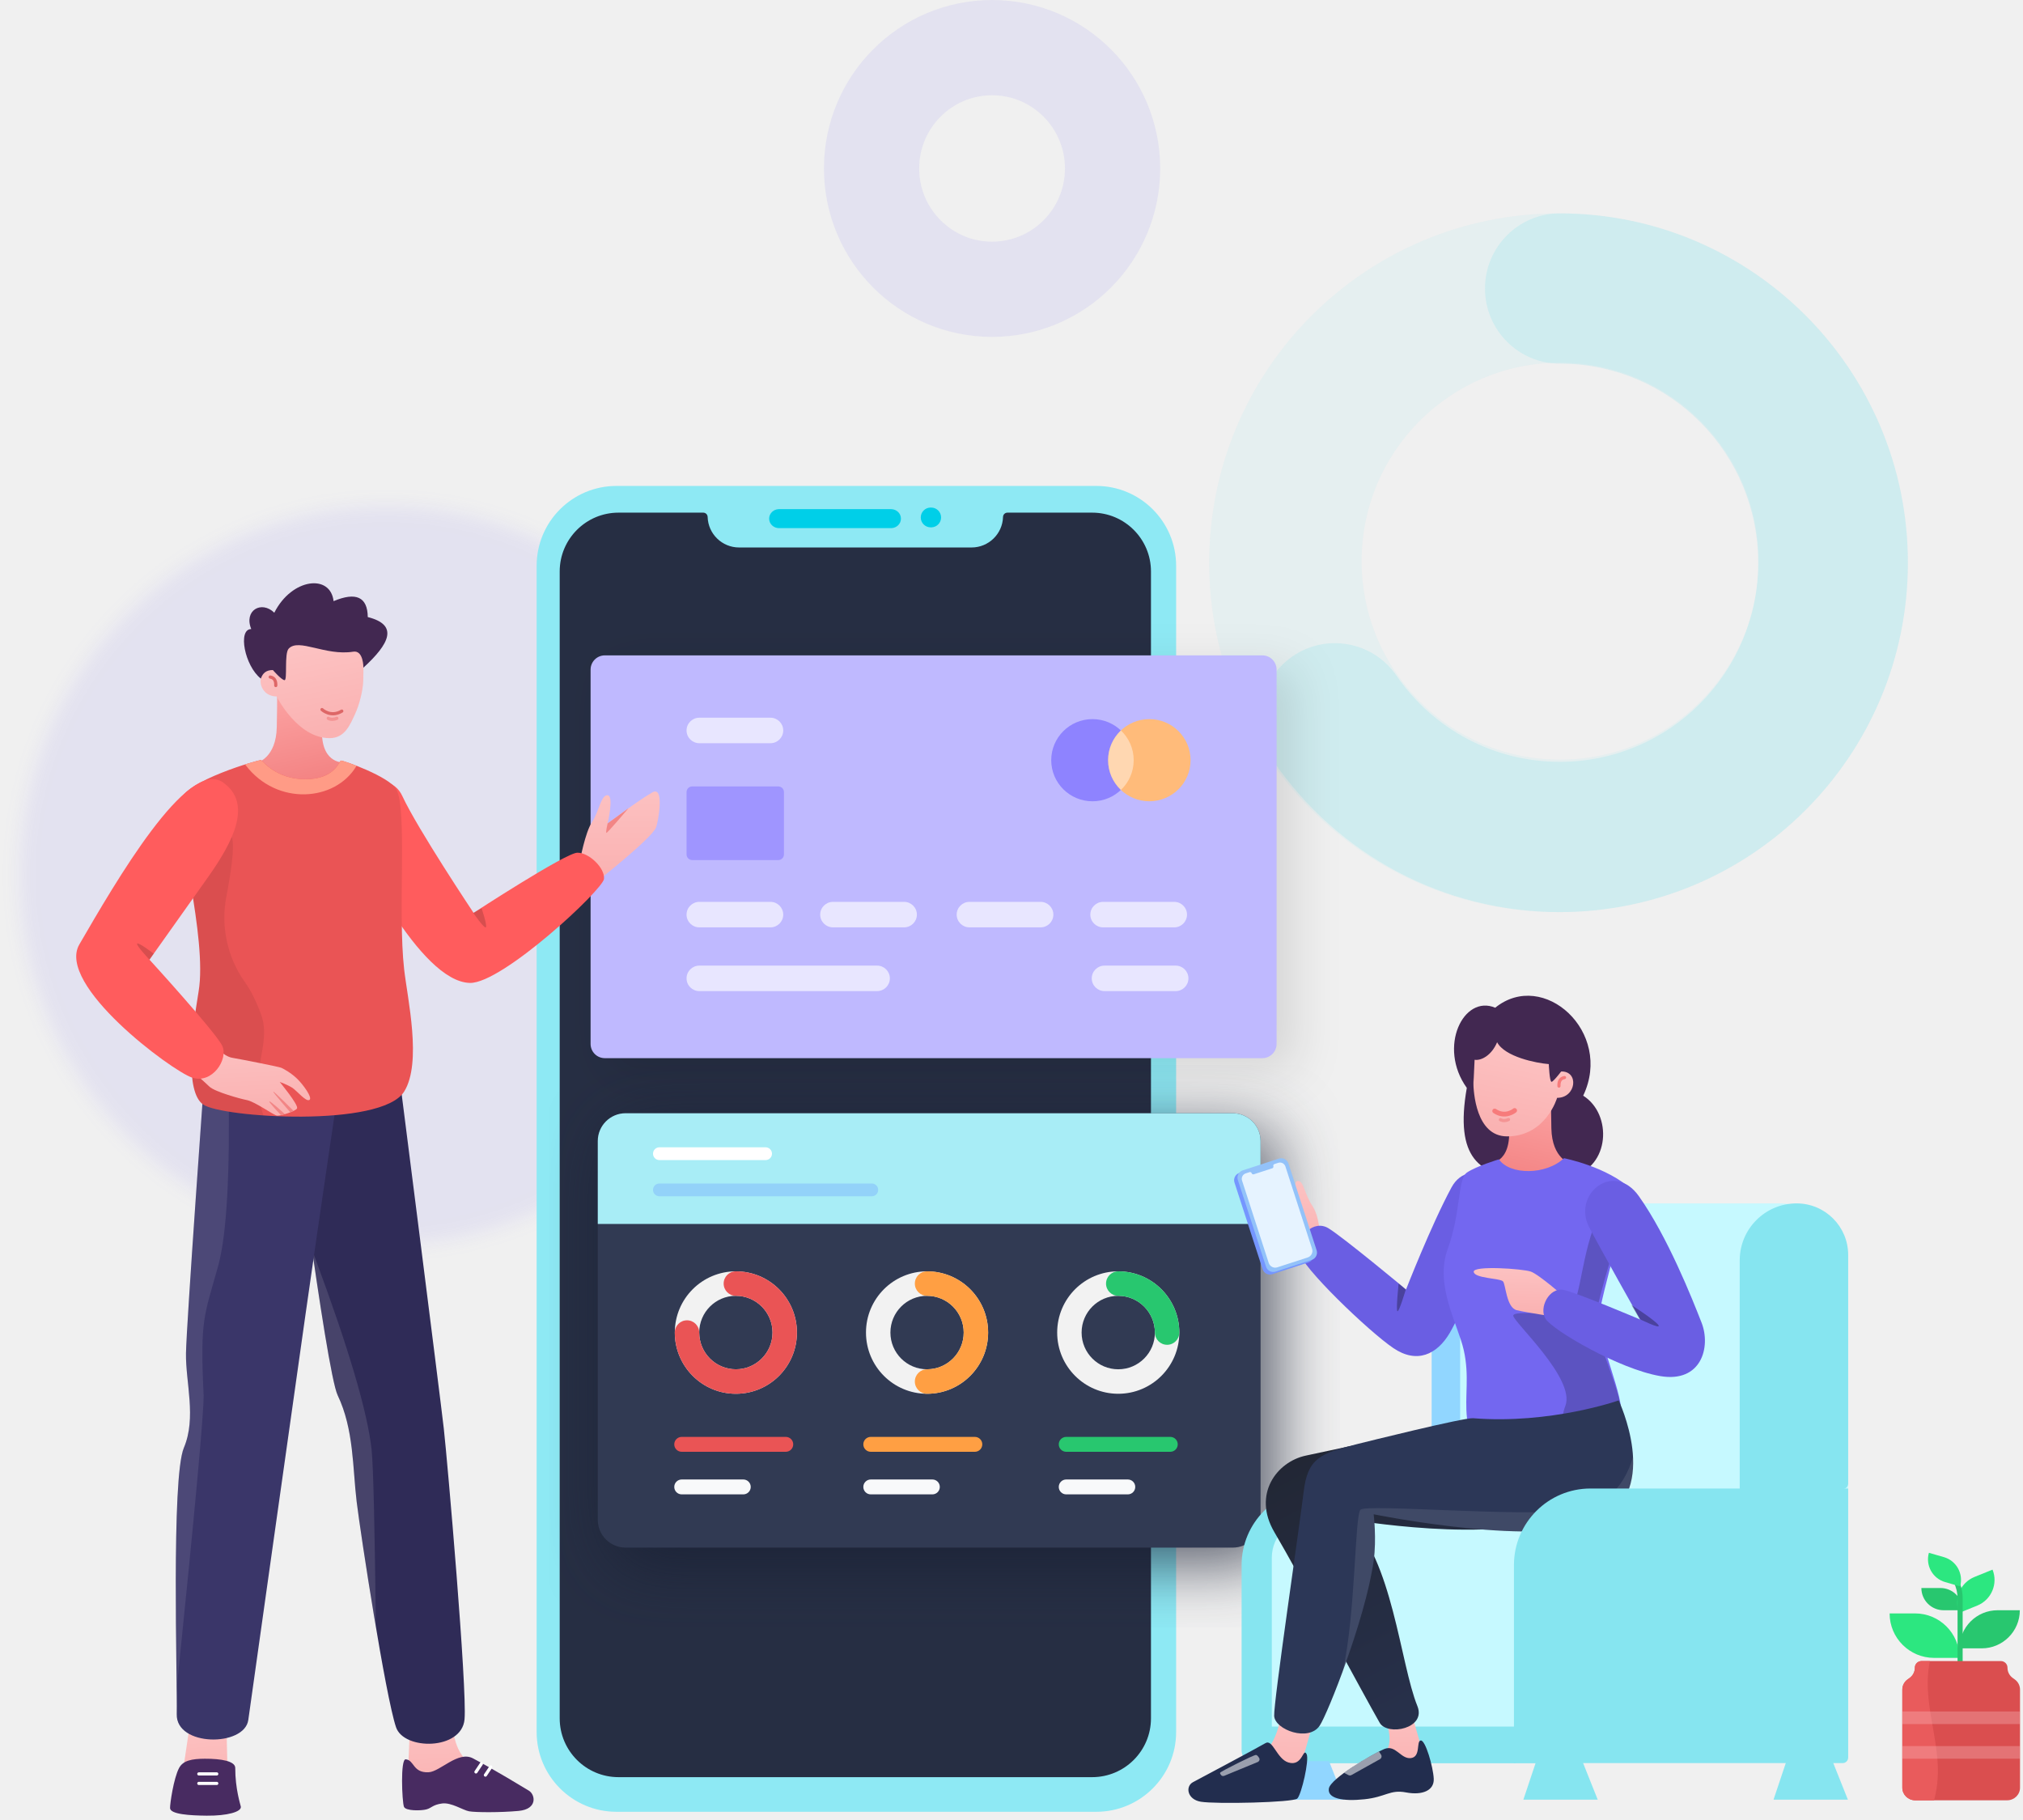
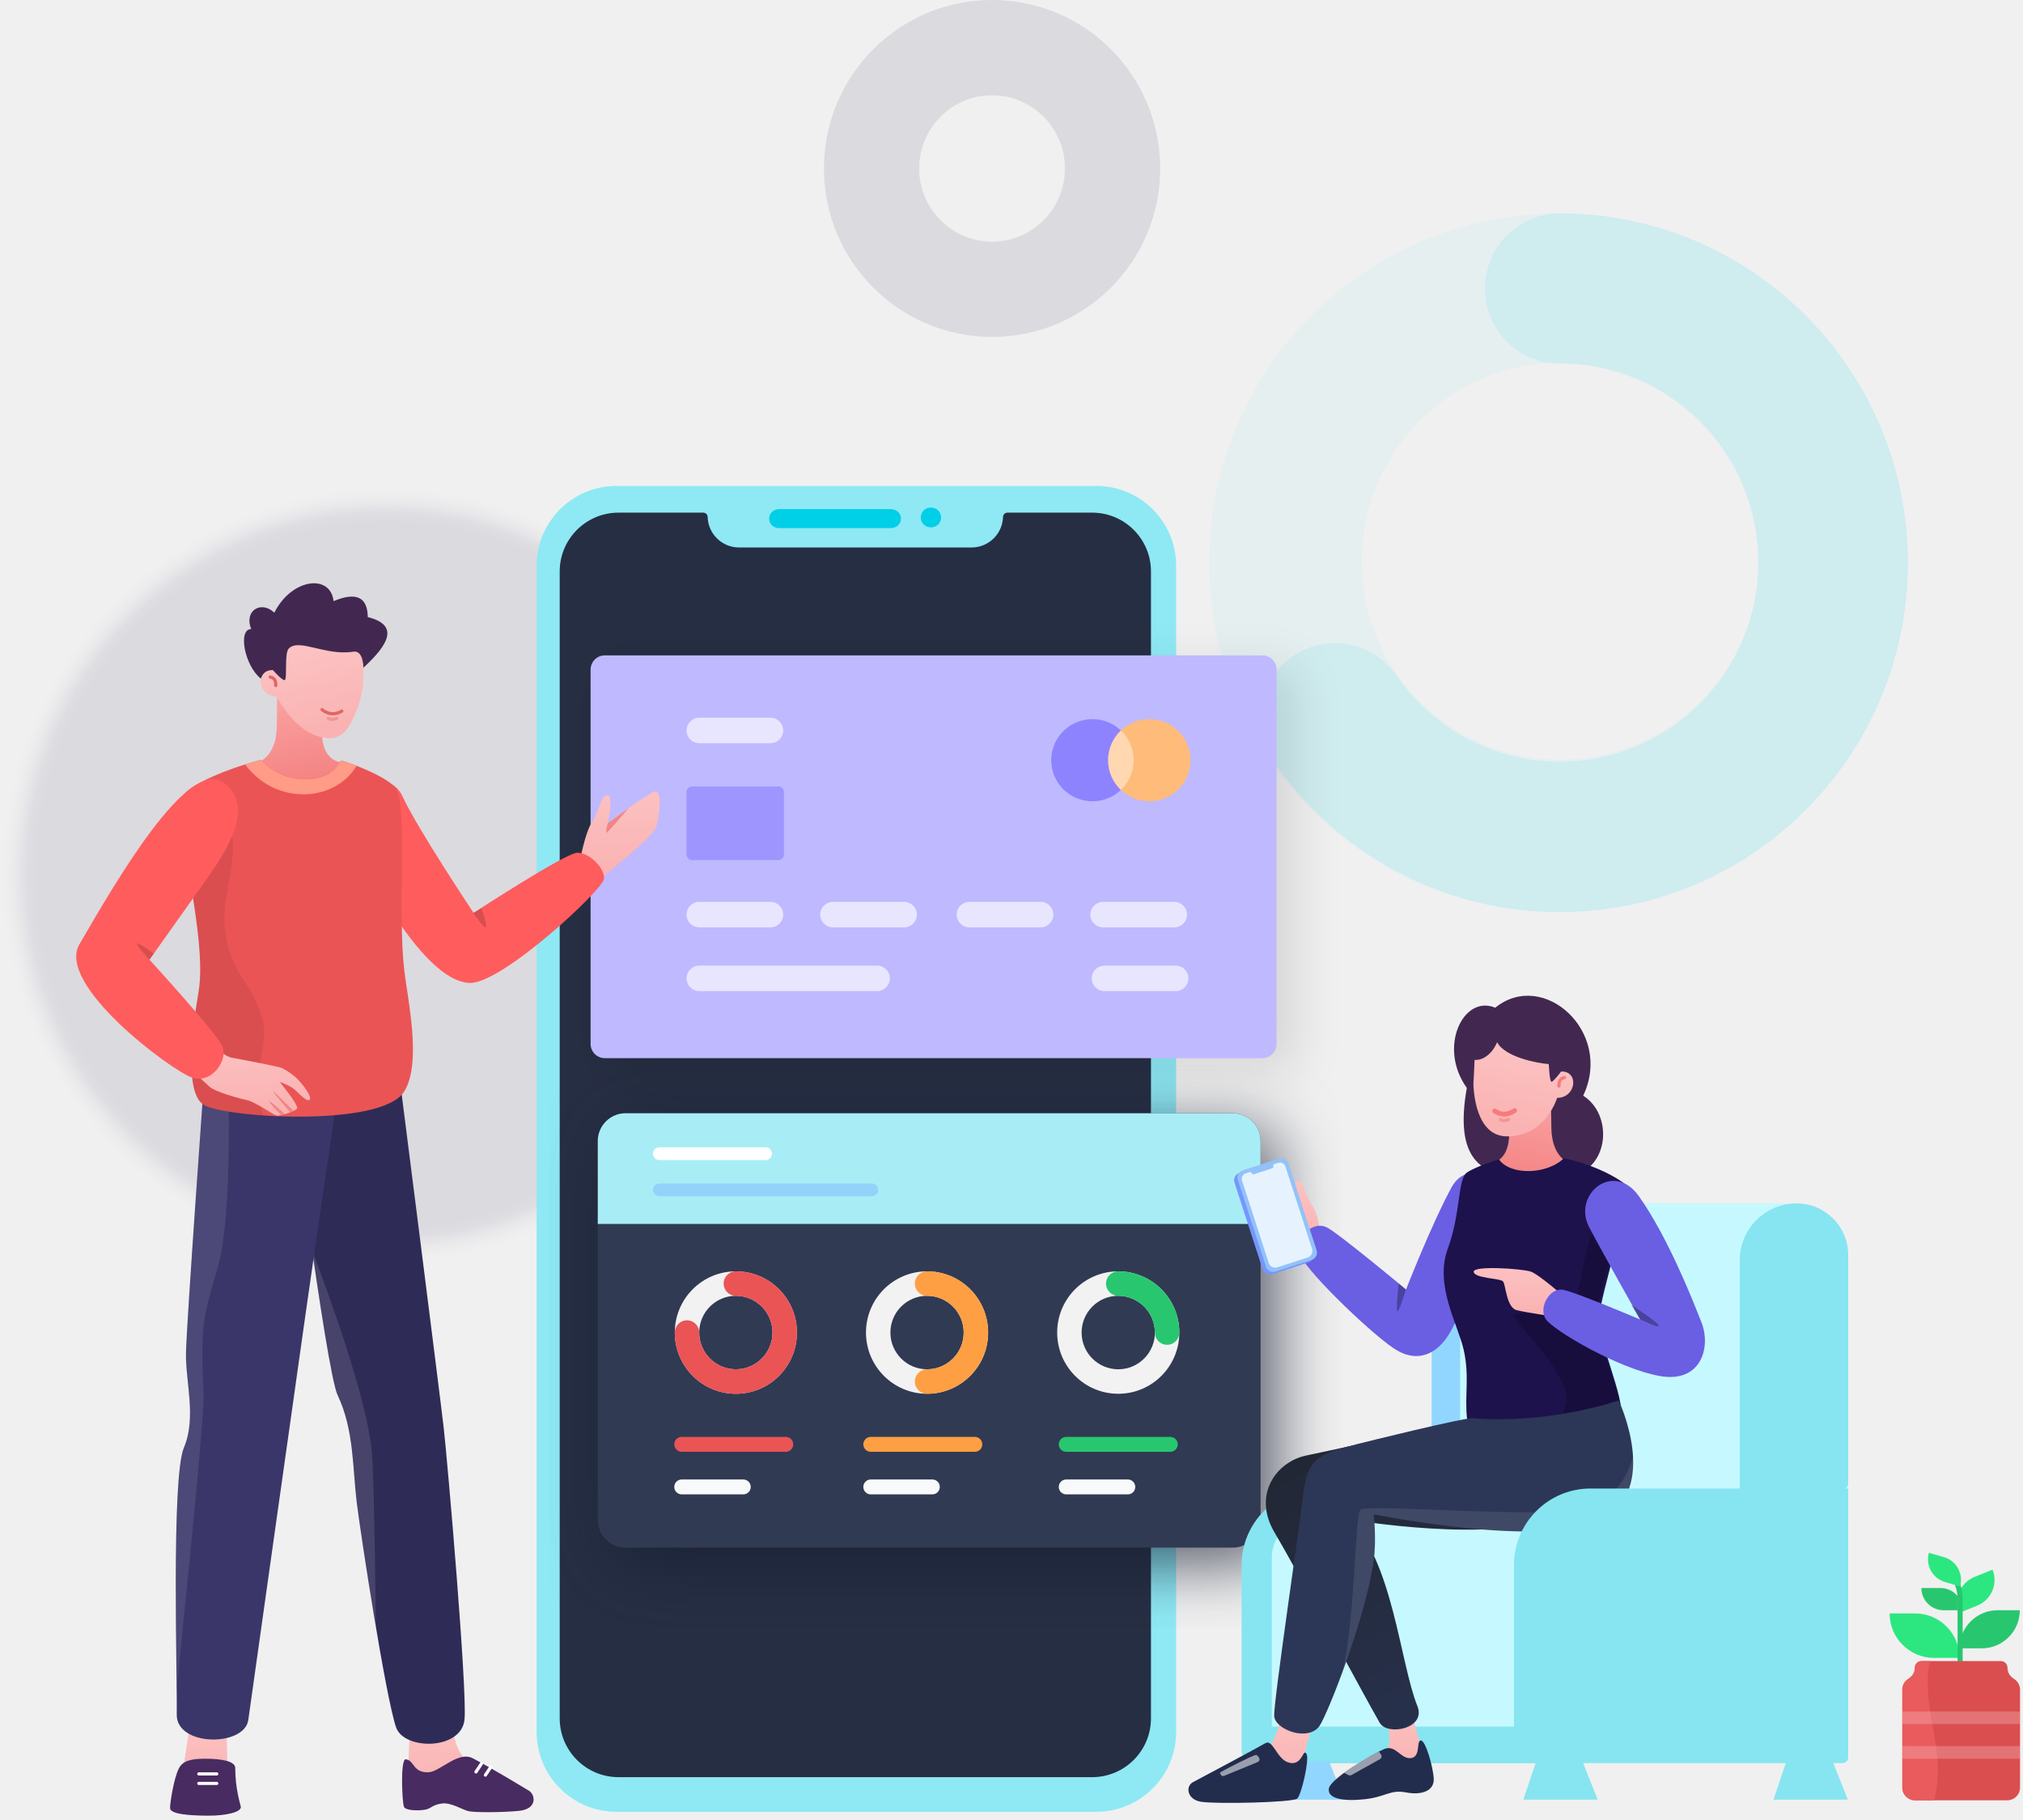
<svg xmlns="http://www.w3.org/2000/svg" width="637" height="573" viewBox="0 0 637 573" fill="none">
  <g id="Illustration">
    <g id="Shape">
      <g id="Oval" opacity="0.1" filter="url(#filter0_f)">
-         <ellipse cx="121.531" cy="275.607" rx="115.531" ry="116.393" fill="#7367F0" />
+         <ellipse cx="121.531" cy="275.607" rx="115.531" ry="116.393" fill="#1d124c" />
      </g>
      <path id="Oval_2" opacity="0.05" fill-rule="evenodd" clip-rule="evenodd" d="M380.75 177.185C380.75 116.434 429.999 67.185 490.75 67.185C551.501 67.185 600.75 116.434 600.75 177.185C600.75 237.937 551.501 287.185 490.75 287.185C429.999 287.185 380.75 237.937 380.75 177.185ZM553.75 176.685C553.75 142.167 525.768 114.185 491.25 114.185C456.732 114.185 428.75 142.167 428.75 176.685C428.75 211.203 456.732 239.185 491.25 239.185C525.768 239.185 553.75 211.203 553.75 176.685Z" fill="#00CFE8" />
-       <ellipse id="Oval_3" opacity="0.1" cx="312.382" cy="53.041" rx="37.944" ry="38.041" stroke="#7367F0" stroke-width="30" />
+       <ellipse id="Oval_3" opacity="0.1" cx="312.382" cy="53.041" rx="37.944" ry="38.041" stroke="#1d124c" stroke-width="30" />
      <path id="Path" opacity="0.1" d="M491.165 67.185C551.687 67.185 600.75 116.434 600.75 177.185C600.75 237.937 551.687 287.185 491.165 287.185C454.704 287.185 421.237 269.153 400.923 239.605C393.53 228.852 396.221 214.12 406.933 206.699C417.538 199.353 432.029 201.927 439.491 212.413L439.715 212.733C451.321 229.614 470.362 239.873 491.165 239.873C525.656 239.873 553.617 211.807 553.617 177.185C553.617 142.91 526.213 115.059 492.198 114.506L491.165 114.497C478.15 114.497 467.598 103.906 467.598 90.841C467.598 77.776 478.15 67.185 491.165 67.185Z" fill="#00CFE8" />
    </g>
    <g id="Mobile Banking App">
      <g id="Phone3">
        <path id="Rectangle" fill-rule="evenodd" clip-rule="evenodd" d="M168.975 178.137C168.975 164.254 180.229 153 194.112 153H345.201C359.084 153 370.338 164.254 370.338 178.137V545.323C370.338 559.206 359.084 570.46 345.201 570.46H194.112C180.229 570.46 168.975 559.206 168.975 545.323V178.137Z" fill="#8EE9F4" />
        <g id="Group 48">
          <path id="Rectangle_2" fill-rule="evenodd" clip-rule="evenodd" d="M176.237 179.934C176.237 169.705 184.53 161.412 194.759 161.412H221.439C222.187 161.412 222.799 162.007 222.821 162.755V162.755C222.976 168.115 227.365 172.379 232.727 172.379H305.926C311.288 172.379 315.678 168.115 315.833 162.755V162.755C315.854 162.007 316.467 161.412 317.215 161.412H343.894C354.124 161.412 362.416 169.705 362.416 179.934V541.033C362.416 551.263 354.124 559.555 343.894 559.555H194.759C184.53 559.555 176.237 551.263 176.237 541.033V179.934Z" fill="#262E43" />
          <mask id="mask0" mask-type="alpha" maskUnits="userSpaceOnUse" x="176" y="161" width="187" height="399">
            <path id="Rectangle_3" fill-rule="evenodd" clip-rule="evenodd" d="M176.237 179.934C176.237 169.705 184.53 161.412 194.759 161.412H221.439C222.187 161.412 222.799 162.007 222.821 162.755V162.755C222.976 168.115 227.365 172.379 232.727 172.379H305.926C311.288 172.379 315.678 168.115 315.833 162.755V162.755C315.854 162.007 316.467 161.412 317.215 161.412H343.894C354.124 161.412 362.416 169.705 362.416 179.934V541.033C362.416 551.263 354.124 559.555 343.894 559.555H194.759C184.53 559.555 176.237 551.263 176.237 541.033V179.934Z" fill="white" />
          </mask>
          <g mask="url(#mask0)">
            <ellipse id="Oval_4" cx="246.822" cy="403.737" rx="15.969" ry="15.951" fill="#E97EFF" fill-opacity="0.549" />
            <path id="Rectangle_4" fill-rule="evenodd" clip-rule="evenodd" d="M198.916 235.001C198.916 232.11 201.259 229.767 204.15 229.767H335.904C338.794 229.767 341.138 232.11 341.138 235.001V235.001C341.138 237.891 338.794 240.235 335.904 240.235H204.15C201.259 240.235 198.916 237.891 198.916 235.001V235.001Z" fill="#E97EFF" fill-opacity="0.549" />
          </g>
        </g>
        <path id="Path_2" d="M280.572 160.308C282.294 160.308 283.69 161.647 283.69 163.299C283.69 164.914 282.355 166.23 280.686 166.288L280.572 166.29H245.304C243.582 166.29 242.186 164.951 242.186 163.299C242.186 161.684 243.521 160.368 245.19 160.31L245.304 160.308H280.572Z" fill="#00CFE8" />
        <path id="Path_3" d="M293.21 159.81C294.933 159.81 296.329 161.205 296.329 162.925C296.329 164.608 294.994 165.979 293.325 166.039L293.21 166.041H293.047C291.324 166.041 289.928 164.646 289.928 162.925C289.928 161.243 291.263 159.872 292.932 159.812L293.047 159.81H293.21Z" fill="#00CFE8" />
      </g>
      <g id="BoardPieChart">
        <g id="Rectangle_5" filter="url(#filter1_d)">
          <path fill-rule="evenodd" clip-rule="evenodd" d="M188.229 359.27C188.229 354.434 192.15 350.513 196.986 350.513H388.175C393.011 350.513 396.931 354.434 396.931 359.27V478.524C396.931 483.361 393.011 487.281 388.175 487.281H196.986C192.15 487.281 188.229 483.361 188.229 478.524V359.27Z" fill="#313A53" />
        </g>
        <mask id="mask1" mask-type="alpha" maskUnits="userSpaceOnUse" x="188" y="350" width="209" height="138">
          <path id="Rectangle_6" fill-rule="evenodd" clip-rule="evenodd" d="M188.229 359.27C188.229 354.434 192.15 350.513 196.986 350.513H388.175C393.011 350.513 396.931 354.434 396.931 359.27V478.524C396.931 483.361 393.011 487.281 388.175 487.281H196.986C192.15 487.281 188.229 483.361 188.229 478.524V359.27Z" fill="white" />
        </mask>
        <g mask="url(#mask1)">
          <path id="Rectangle_7" fill-rule="evenodd" clip-rule="evenodd" d="M183.547 345.15H402.282V385.376H183.547L183.547 345.15Z" fill="#A8EDF6" />
          <path id="Rectangle_8" opacity="0.366" fill-rule="evenodd" clip-rule="evenodd" d="M205.621 374.649C205.621 373.538 206.522 372.638 207.632 372.638H274.515C275.626 372.638 276.526 373.538 276.526 374.649V374.649C276.526 375.76 275.626 376.66 274.515 376.66H207.632C206.522 376.66 205.621 375.76 205.621 374.649V374.649Z" fill="#6FA3FF" />
          <rect id="Rectangle_9" x="205.621" y="361.24" width="37.459" height="4.023" rx="2.011" fill="white" />
          <rect id="Rectangle_10" x="212.311" y="452.419" width="37.459" height="4.693" rx="2.346" fill="#EA5455" />
          <path id="Rectangle_11" fill-rule="evenodd" clip-rule="evenodd" d="M212.311 468.174C212.311 466.878 213.361 465.827 214.657 465.827H234.045C235.341 465.827 236.392 466.878 236.392 468.174V468.174C236.392 469.47 235.341 470.52 234.045 470.52H214.657C213.361 470.52 212.311 469.47 212.311 468.174V468.174Z" fill="#F8F9FA" />
          <rect id="Rectangle_12" x="271.844" y="452.419" width="37.459" height="4.693" rx="2.346" fill="#FF9F43" />
          <path id="Rectangle_13" fill-rule="evenodd" clip-rule="evenodd" d="M271.844 468.174C271.844 466.878 272.894 465.827 274.19 465.827H293.578C294.874 465.827 295.925 466.878 295.925 468.174V468.174C295.925 469.47 294.874 470.52 293.578 470.52H274.19C272.894 470.52 271.844 469.47 271.844 468.174V468.174Z" fill="#F8F9FA" />
          <rect id="Rectangle_14" x="333.385" y="452.419" width="37.459" height="4.693" rx="2.346" fill="#28C76F" />
          <path id="Rectangle_15" fill-rule="evenodd" clip-rule="evenodd" d="M333.385 468.174C333.385 466.878 334.435 465.827 335.731 465.827H355.119C356.415 465.827 357.466 466.878 357.466 468.174V468.174C357.466 469.47 356.415 470.52 355.119 470.52H335.731C334.435 470.52 333.385 469.47 333.385 468.174V468.174Z" fill="#F8F9FA" />
          <g id="Group 3">
            <path id="Oval_5" fill-rule="evenodd" clip-rule="evenodd" d="M352.114 438.843C362.735 438.843 371.345 430.213 371.345 419.568C371.345 408.923 362.735 400.293 352.114 400.293C341.493 400.293 332.883 408.923 332.883 419.568C332.883 430.213 341.493 438.843 352.114 438.843ZM352.114 431.133C345.741 431.133 340.575 425.955 340.575 419.568C340.575 413.181 345.741 408.003 352.114 408.003C358.487 408.003 363.653 413.181 363.653 419.568C363.653 425.955 358.487 431.133 352.114 431.133Z" fill="#F2F2F2" />
            <path id="Path_4" fill-rule="evenodd" clip-rule="evenodd" d="M371.345 419.568C371.345 408.923 362.735 400.293 352.114 400.293C349.99 400.293 348.268 402.019 348.268 404.148C348.268 406.277 349.99 408.003 352.114 408.003C358.414 408.003 363.535 413.064 363.651 419.351L363.653 419.568C363.653 421.697 365.375 423.423 367.499 423.423C369.623 423.423 371.345 421.697 371.345 419.568Z" fill="#28C76F" />
          </g>
          <g id="Group 4">
            <path id="Oval_6" fill-rule="evenodd" clip-rule="evenodd" d="M291.911 438.843C302.532 438.843 311.142 430.213 311.142 419.568C311.142 408.923 302.532 400.293 291.911 400.293C281.29 400.293 272.68 408.923 272.68 419.568C272.68 430.213 281.29 438.843 291.911 438.843ZM291.911 431.133C285.538 431.133 280.372 425.955 280.372 419.568C280.372 413.181 285.538 408.003 291.911 408.003C298.284 408.003 303.45 413.181 303.45 419.568C303.45 425.955 298.284 431.133 291.911 431.133Z" fill="#F2F2F2" />
            <path id="Path_5" d="M291.911 438.843C302.532 438.843 311.142 430.213 311.142 419.568C311.142 408.923 302.532 400.293 291.911 400.293C289.786 400.293 288.064 402.019 288.064 404.148C288.064 406.277 289.786 408.003 291.911 408.003C298.283 408.003 303.45 413.181 303.45 419.568C303.45 425.882 298.4 431.015 292.127 431.131L291.911 431.133C289.786 431.133 288.064 432.859 288.064 434.988C288.064 437.117 289.786 438.843 291.911 438.843Z" fill="#FF9F43" />
          </g>
          <g id="Group 6">
            <path id="Oval_7" fill-rule="evenodd" clip-rule="evenodd" d="M231.709 438.843C242.33 438.843 250.94 430.213 250.94 419.568C250.94 408.923 242.33 400.293 231.709 400.293C221.088 400.293 212.478 408.923 212.478 419.568C212.478 430.213 221.088 438.843 231.709 438.843ZM231.709 431.133C225.336 431.133 220.17 425.955 220.17 419.568C220.17 413.181 225.336 408.003 231.709 408.003C238.082 408.003 243.248 413.181 243.248 419.568C243.248 425.955 238.082 431.133 231.709 431.133Z" fill="#F2F2F2" />
            <path id="Path_6" fill-rule="evenodd" clip-rule="evenodd" d="M212.478 419.568C212.478 430.213 221.088 438.843 231.709 438.843C242.33 438.843 250.94 430.213 250.94 419.568C250.94 408.923 242.33 400.293 231.709 400.293C229.585 400.293 227.863 402.019 227.863 404.148C227.863 406.277 229.585 408.003 231.709 408.003C238.082 408.003 243.248 413.181 243.248 419.568C243.248 425.955 238.082 431.133 231.709 431.133C225.336 431.133 220.17 425.955 220.17 419.568C220.17 417.439 218.448 415.713 216.324 415.713C214.2 415.713 212.478 417.439 212.478 419.568Z" fill="#EA5455" />
          </g>
        </g>
      </g>
      <g id="VisaCard2">
        <g id="Rectangle_16" filter="url(#filter2_d)">
          <path fill-rule="evenodd" clip-rule="evenodd" d="M190.441 206.351H397.491C399.964 206.351 401.968 208.361 401.968 210.841V328.683C401.968 331.163 399.964 333.172 397.491 333.172H190.441C187.968 333.172 185.964 331.163 185.964 328.683V210.841C185.964 208.361 187.968 206.351 190.441 206.351Z" fill="#BFB9FF" />
        </g>
        <g id="Group 46">
          <g id="Group 45">
            <g id="Group 43">
              <ellipse id="Oval_8" cx="343.993" cy="239.357" rx="12.983" ry="12.935" fill="#8E83FF" />
              <ellipse id="Oval Copy 10" cx="361.901" cy="239.357" rx="12.983" ry="12.935" fill="#FFBB7A" />
              <path id="Path_7" fill-rule="evenodd" clip-rule="evenodd" d="M352.83 230.104L352.949 229.992C355.43 232.348 356.976 235.673 356.976 239.357C356.976 243.042 355.43 246.367 352.949 248.723C350.465 246.368 348.918 243.042 348.918 239.357C348.918 235.731 350.416 232.452 352.83 230.104L352.949 229.992L352.83 230.104Z" fill="white" fill-opacity="0.416" />
            </g>
            <path id="Rectangle_17" fill-rule="evenodd" clip-rule="evenodd" d="M217.972 247.609H245.057C246.046 247.609 246.848 248.408 246.848 249.393V269.019C246.848 270.004 246.046 270.803 245.057 270.803H217.972C216.983 270.803 216.182 270.004 216.182 269.019V249.393C216.182 248.408 216.983 247.609 217.972 247.609Z" fill="#9F95FF" />
          </g>
          <g id="Group 44">
            <path id="Rectangle_18" fill-rule="evenodd" clip-rule="evenodd" d="M220.211 283.96H242.595C244.82 283.96 246.624 285.758 246.624 287.975C246.624 290.192 244.82 291.989 242.595 291.989H220.211C217.986 291.989 216.182 290.192 216.182 287.975C216.182 285.758 217.986 283.96 220.211 283.96Z" fill="white" fill-opacity="0.647" />
            <path id="Rectangle_19" fill-rule="evenodd" clip-rule="evenodd" d="M220.211 304.032H276.17C278.396 304.032 280.199 305.829 280.199 308.046C280.199 310.263 278.396 312.06 276.17 312.06H220.211C217.986 312.06 216.182 310.263 216.182 308.046C216.182 305.829 217.986 304.032 220.211 304.032Z" fill="white" fill-opacity="0.647" />
            <path id="Rectangle_20" fill-rule="evenodd" clip-rule="evenodd" d="M347.799 304.032H370.182C372.408 304.032 374.212 305.829 374.212 308.046C374.212 310.263 372.408 312.06 370.182 312.06H347.799C345.573 312.06 343.77 310.263 343.77 308.046C343.77 305.829 345.573 304.032 347.799 304.032Z" fill="white" fill-opacity="0.647" />
            <path id="Rectangle_21" fill-rule="evenodd" clip-rule="evenodd" d="M220.211 225.977H242.595C244.82 225.977 246.624 227.774 246.624 229.991C246.624 232.208 244.82 234.005 242.595 234.005H220.211C217.986 234.005 216.182 232.208 216.182 229.991C216.182 227.774 217.986 225.977 220.211 225.977Z" fill="white" fill-opacity="0.647" />
            <path id="Rectangle Copy 38" fill-rule="evenodd" clip-rule="evenodd" d="M262.293 283.96H284.677C286.902 283.96 288.706 285.758 288.706 287.975C288.706 290.192 286.902 291.989 284.677 291.989H262.293C260.068 291.989 258.264 290.192 258.264 287.975C258.264 285.758 260.068 283.96 262.293 283.96Z" fill="white" fill-opacity="0.647" />
            <path id="Rectangle Copy 39" fill-rule="evenodd" clip-rule="evenodd" d="M305.269 283.96H327.653C329.878 283.96 331.682 285.758 331.682 287.975C331.682 290.192 329.878 291.989 327.653 291.989H305.269C303.044 291.989 301.24 290.192 301.24 287.975C301.24 285.758 303.044 283.96 305.269 283.96Z" fill="white" fill-opacity="0.647" />
            <path id="Rectangle Copy 40" fill-rule="evenodd" clip-rule="evenodd" d="M347.351 283.96H369.735C371.96 283.96 373.764 285.758 373.764 287.975C373.764 290.192 371.96 291.989 369.735 291.989H347.351C345.126 291.989 343.322 290.192 343.322 287.975C343.322 285.758 345.126 283.96 347.351 283.96Z" fill="white" fill-opacity="0.647" />
          </g>
        </g>
      </g>
      <g id="Men1.1">
        <g id="LLeg">
          <path id="Path_8" fill-rule="evenodd" clip-rule="evenodd" d="M142.482 542C142.482 542 142.328 551.857 148.381 555.358C154.434 558.86 163.812 565.365 163.812 565.365L128.137 566.574L129.154 541.911L142.482 542Z" fill="url(#paint0_linear)" />
          <path id="Path_9" fill-rule="evenodd" clip-rule="evenodd" d="M127.761 553.936C130.519 554.22 129.916 558.21 134.922 558.016C138.569 557.874 144.257 551.148 148.936 553.639C156.078 557.442 164.453 562.57 166.506 563.791C168.56 565.013 169.371 569.618 163.303 570.184C157.501 570.724 149.668 570.664 147.707 570.306C145.744 569.949 142.105 567.446 139.177 567.846C136.249 568.247 135.915 569.256 134.279 569.703C132.643 570.15 127.704 570.247 127.192 568.868C126.603 567.286 126.014 553.756 127.761 553.936Z" fill="#482B61" />
          <path id="Path_10" fill-rule="evenodd" clip-rule="evenodd" d="M124.996 332.889C124.996 332.889 138.605 439.705 139.743 449.806C140.88 459.908 147.128 531.771 146.273 541.357C145.402 551.118 127.14 551.171 124.69 543.806C121.337 533.725 113.585 483.341 112.303 472.819C111.021 462.298 111.471 450.083 106.319 439.309C102.63 431.596 90.423 335.628 90.423 335.628L124.996 332.889Z" fill="#2F2B57" />
          <path id="Path_11" opacity="0.591" fill-rule="evenodd" clip-rule="evenodd" d="M116.998 456.324L117.046 456.805C117.566 462.384 118.001 480.866 118.352 512.249L117.569 507.562C115.113 492.698 112.931 477.974 112.303 472.819C111.048 462.517 111.453 450.591 106.634 439.985L106.319 439.309C104.695 435.915 101.422 415.426 98.266 393.547L99.257 396.201C109.796 424.543 115.709 444.584 116.998 456.324Z" fill="white" fill-opacity="0.192" />
          <path id="Path 10" d="M151.575 555.354L149.868 557.907" stroke="white" stroke-linecap="round" />
          <path id="Path 10_2" d="M154.554 556.352L152.848 558.906" stroke="white" stroke-linecap="round" />
        </g>
        <g id="RLeg">
          <path id="Path_12" fill-rule="evenodd" clip-rule="evenodd" d="M59.586 544.261L56.394 565.817L71.825 565.739L71.32 543.86L59.586 544.261Z" fill="url(#paint1_linear)" />
          <path id="Path_13" fill-rule="evenodd" clip-rule="evenodd" d="M53.55 569.305C53.499 568.047 54.67 559.89 56.394 556.66C57.644 554.318 60.417 553.769 64.474 553.752C69.707 553.732 74.081 554.523 74.075 556.66C74.056 563.199 75.714 568.228 75.826 568.802C76.153 570.488 71.472 571.747 65.08 571.682C59.847 571.631 53.631 571.266 53.55 569.305Z" fill="#482B61" />
          <path id="Path_14" fill-rule="evenodd" clip-rule="evenodd" d="M107.504 336.396C107.504 336.396 100.429 384.069 96.146 414.233C91.937 443.873 79.474 532.285 78.186 541.54C77.004 550.036 55.422 550.036 55.649 539.747C55.876 529.457 53.878 465.335 57.897 455.841C61.915 446.348 58.417 435.299 58.563 426.076C58.709 416.853 64.489 337.012 64.489 337.012L107.504 336.396Z" fill="#3A3669" />
          <path id="Path_15" opacity="0.462" fill-rule="evenodd" clip-rule="evenodd" d="M68.797 398.217L68.459 399.444C64.362 414.163 62.949 415.49 64.11 438.967L64.121 439.444C64.162 445.351 61.353 475.917 55.694 531.142L55.669 527.709C55.47 505.18 54.64 464.445 57.794 456.097L57.897 455.841C61.915 446.348 58.417 435.299 58.563 426.076C58.709 416.853 64.489 337.013 64.489 337.013L71.871 336.906L71.946 340.563C72.477 369.125 71.427 388.343 68.797 398.217V398.217Z" fill="white" fill-opacity="0.192" />
          <path id="Path 9" d="M62.605 558.534H68.253" stroke="white" stroke-linecap="round" />
          <path id="Path 9_2" d="M62.605 561.529H68.253" stroke="white" stroke-linecap="round" />
        </g>
        <g id="Head">
          <path id="Path_16" fill-rule="evenodd" clip-rule="evenodd" d="M81.035 240.078C81.035 240.078 86.946 238.683 87.151 228.949C87.356 219.214 87.212 215.891 87.212 215.891L101.226 215.655C101.226 215.655 101.368 226.504 101.37 230.428C101.375 240.968 108.682 240.078 108.682 240.078C108.682 240.078 107.163 248.624 95.365 249.291C86.154 249.812 81.035 240.078 81.035 240.078Z" fill="url(#paint2_linear)" />
          <g id="Head1">
            <path id="Path_17" fill-rule="evenodd" clip-rule="evenodd" d="M85.926 210.97C80.118 210.745 81.065 219.291 87.099 219.279C87.099 219.279 93.583 232.383 103.764 232.417C108.668 232.434 110.269 228.043 111.739 224.962C113.209 221.88 114.288 217.27 114.378 214.447C114.474 211.437 114.486 201.55 114.486 201.55L85.7 201.537L85.926 210.97Z" fill="url(#paint3_linear)" />
            <path id="Path_18" d="M103.356 226.173C104.227 226.654 105.263 226.535 106.065 226.173" stroke="#F49494" stroke-linecap="round" />
            <path id="Path 8" d="M86.832 215.849C86.892 214.478 86.476 213.39 85.085 213.171" stroke="#DE6767" stroke-linecap="round" />
            <path id="Path_19" fill-rule="evenodd" clip-rule="evenodd" d="M85.926 210.971C85.926 210.971 88.597 214.069 89.585 214.154C90.573 214.24 89.447 205.769 90.902 204.226C94.098 200.835 102.45 206.597 111.233 205.189C114.486 204.668 114.428 210.228 114.428 210.228C122.638 202.703 125.615 196.767 115.804 194.289C115.726 187.92 112.081 186.322 105.032 189.276C104.09 180.673 91.912 181.971 86.369 192.916C82.356 188.992 76.717 192.16 79.11 198.064C74.79 198.064 77.041 209.672 82.133 213.66C82.74 211.918 83.85 210.971 85.926 210.971Z" fill="#422851" />
            <path id="Path_20" d="M101.387 223.414C101.387 223.414 104.152 226.029 107.624 223.899" stroke="#DE6767" stroke-linecap="round" />
          </g>
        </g>
        <g id="LArm">
          <g id="Group 3_2">
            <path id="Path_21" fill-rule="evenodd" clip-rule="evenodd" d="M182.553 271.335C182.553 271.335 184.215 262.095 186.414 258.858C188.613 255.619 189.254 250.179 191.329 250.379C193.404 250.58 191.326 259.265 191.326 259.265C191.326 259.265 201.002 252.005 205.392 249.504C209.397 247.223 207.2 259.026 206.574 260.531C205.083 264.112 187.833 277.63 187.833 277.63C187.833 277.63 182.93 272.157 182.553 271.335Z" fill="url(#paint4_linear)" />
            <path id="Path_22" fill-rule="evenodd" clip-rule="evenodd" d="M191.326 259.264C191.326 259.264 190.612 262.235 190.968 262.235C191.325 262.235 197.892 254.487 197.892 254.487L191.326 259.264Z" fill="#F28585" />
          </g>
          <path id="Path_23" fill-rule="evenodd" clip-rule="evenodd" d="M126.694 250.655C131.425 260.915 149.121 287.426 149.121 287.426C149.121 287.426 178.119 268.52 181.809 268.481C185.499 268.442 190.509 273.338 190.194 276.717C189.879 280.096 158.129 309.732 147.946 309.483C132.113 309.095 112.258 267.922 110.219 262.419C104.759 247.678 122.079 240.647 126.694 250.655Z" fill="#FF5C5D" />
          <path id="Path 5" fill-rule="evenodd" clip-rule="evenodd" d="M149.016 287.407C149.016 287.407 152.364 292.312 152.964 291.99C153.564 291.668 151.648 285.994 151.648 285.994L149.016 287.407Z" fill="black" fill-opacity="0.16" />
        </g>
        <g id="Body">
          <path id="Path_24" fill-rule="evenodd" clip-rule="evenodd" d="M56.657 252.296C55.171 259.42 65.346 295.325 62.546 312.122C60.332 325.406 58.219 343.698 63.957 347.759C69.799 351.894 120.087 355.177 127.255 343.698C132.941 334.591 128.286 314.396 127.255 305.183C125.198 286.804 128.304 255.042 124.814 248.546C122.65 244.516 107.892 239.319 107.338 239.48C106.783 239.641 105.48 245.351 96.149 245.351C86.817 245.351 82.696 239.48 82.195 239.319C81.694 239.158 58.001 245.852 56.657 252.296Z" fill="#EA5455" />
          <path id="Path_25" fill-rule="evenodd" clip-rule="evenodd" d="M82.172 239.316L82.195 239.319C82.697 239.48 86.817 245.351 96.149 245.351C105.481 245.351 106.784 239.641 107.338 239.48C107.538 239.422 109.589 240.062 112.229 241.093L112.217 241.214C105.547 252.415 87.205 253.795 77.4 240.981L77.178 240.685L78.272 240.345C80.274 239.737 81.707 239.371 82.097 239.322L82.172 239.316Z" fill="#FF9B86" />
          <path id="Path_26" fill-rule="evenodd" clip-rule="evenodd" d="M56.688 257.245L57.511 257.359C66.233 258.607 71.348 260.58 72.857 263.28C73.847 265.052 73.387 271.044 71.476 281.257L71.273 282.329C69.501 291.586 71.528 301.163 76.877 308.888L77.178 309.316C78.987 311.847 80.654 315.179 82.181 319.314C85.722 328.903 78.19 336.983 82.96 351.25L81.986 351.178C73.12 350.499 65.949 349.169 63.957 347.759C58.219 343.698 60.333 325.406 62.546 312.122C64.928 297.83 57.917 269.704 56.688 257.245Z" fill="black" fill-opacity="0.067" />
        </g>
        <g id="Rarm">
          <g id="Group 2">
            <path id="Path_27" fill-rule="evenodd" clip-rule="evenodd" d="M66.881 328.606C66.881 328.606 70.229 332.556 73.086 333.047C75.943 333.538 87.901 335.877 88.631 336.224C89.321 336.551 91.68 337.793 93.697 339.786C95.445 341.512 98.469 345.606 97.455 346.31C96.371 347.063 93.445 343.371 91.977 342.459C90.438 341.501 88.072 340.654 88.072 340.654C88.072 340.654 93.924 347.713 93.552 348.946C93.281 349.847 88.305 351.384 87.24 351.268C86.176 351.153 80.313 346.86 77.678 346.361C75.85 346.015 67.666 343.798 65.94 342.133C64.215 340.468 60.333 337.089 60.333 337.089L66.881 328.606Z" fill="url(#paint5_linear)" />
            <path id="Path_28" fill-rule="evenodd" clip-rule="evenodd" d="M92.424 349.765C92.424 349.765 86.3 343.594 86.044 343.7C85.789 343.805 91.38 350.194 91.38 350.194L92.424 349.765Z" fill="#F28585" />
            <path id="Path_29" fill-rule="evenodd" clip-rule="evenodd" d="M89.694 350.778C89.694 350.778 85.107 346.575 84.807 346.778C84.507 346.98 88.481 351.121 88.481 351.121L89.694 350.778Z" fill="#F28585" />
          </g>
          <path id="Path_30" fill-rule="evenodd" clip-rule="evenodd" d="M70.209 246.345C79.665 252.998 73.347 265.092 65.503 276.186C58.175 286.549 47.068 302.158 47.068 302.158C47.068 302.158 67.953 325.034 69.97 329.266C71.987 333.499 66.836 341.448 60.431 339.277C54.026 337.106 17.578 310.107 24.99 297.348C36.311 277.859 59.04 238.486 70.209 246.345Z" fill="#FF5C5D" />
          <path id="Path 6" fill-rule="evenodd" clip-rule="evenodd" d="M47.068 302.158C47.068 302.158 42.782 297.624 43.183 297.099C43.583 296.575 48.413 300.281 48.413 300.281L47.068 302.158Z" fill="black" fill-opacity="0.16" />
        </g>
      </g>
      <g id="Group 7">
        <path id="Rectangle_22" fill-rule="evenodd" clip-rule="evenodd" d="M390.956 492.784C390.956 479.468 401.751 468.672 415.067 468.672L496.198 468.672V551.132C496.198 553.341 494.407 555.132 492.198 555.132H394.956C392.747 555.132 390.956 553.341 390.956 551.132L390.956 492.784Z" fill="#86E5F0" />
        <path id="Rectangle_23" fill-rule="evenodd" clip-rule="evenodd" d="M400.465 538.065L477.244 538.065V555.132H400.465V538.065Z" fill="#86E5F0" />
        <path id="Path_31" fill-rule="evenodd" clip-rule="evenodd" d="M498.245 554.514L503.088 566.644H479.675L483.732 554.514H498.245Z" fill="#86E5F0" />
        <path id="Path_32" fill-rule="evenodd" clip-rule="evenodd" d="M418.474 554.514L423.318 566.644H399.904L403.962 554.514H418.474Z" fill="#91D6FF" />
        <path id="Path_33" fill-rule="evenodd" clip-rule="evenodd" d="M577.018 554.514L581.862 566.644H558.448L562.506 554.514H577.018Z" fill="#86E5F0" />
        <path id="Rectangle_24" fill-rule="evenodd" clip-rule="evenodd" d="M450.796 403.492C450.796 390.38 461.275 379.671 474.384 379.387L496.796 378.901V476.828H450.796L450.796 403.492Z" fill="#91D6FF" />
        <path id="Rectangle_25" fill-rule="evenodd" clip-rule="evenodd" d="M459.77 403.012C459.77 389.696 470.565 378.901 483.881 378.901H560.112C572.174 378.901 581.952 388.679 581.952 400.741V477.076C581.952 478.041 581.169 478.824 580.205 478.824H459.77L459.77 403.012Z" fill="#C6F9FF" />
        <path id="Rectangle_26" fill-rule="evenodd" clip-rule="evenodd" d="M547.805 396.818C547.805 386.923 555.827 378.901 565.722 378.901V378.901C574.685 378.901 581.952 386.167 581.952 395.13V467.1C581.952 468.065 581.169 468.847 580.205 468.847H547.805V396.818Z" fill="#86E5F0" />
        <path id="Rectangle_27" fill-rule="evenodd" clip-rule="evenodd" d="M400.465 490.474C400.465 483.515 406.106 477.874 413.065 477.874H491.345V543.628H400.465V490.474Z" fill="#C6F9FF" />
        <g id="Wom1.4">
          <g id="Head_2">
            <path id="Path_34" fill-rule="evenodd" clip-rule="evenodd" d="M494.783 370.394C506.982 367.552 507.785 350.8 498.511 344.989C508.075 324.929 485.958 305.012 470.808 317.295C460.876 313.041 452.622 329.64 461.864 342.532C457.989 364.667 465.875 370.388 480.092 370.632L494.783 370.394Z" fill="#422851" />
            <path id="Path_35" fill-rule="evenodd" clip-rule="evenodd" d="M494.632 366.393C494.632 366.393 488.698 365 488.492 355.271C488.286 345.543 488.431 342.223 488.431 342.223L475.36 341.987C475.36 341.987 475.218 352.828 475.216 356.75C475.21 367.283 467.875 366.393 467.875 366.393C467.875 366.393 469.4 374.934 481.244 375.6C490.491 376.121 494.632 366.393 494.632 366.393Z" fill="url(#paint6_linear)" />
            <path id="Path_36" fill-rule="evenodd" clip-rule="evenodd" d="M491.477 337.365C497.308 337.139 496.357 345.679 490.3 345.668C490.3 345.668 486.782 357.8 474.568 357.8C464.648 357.8 464.003 343.66 463.913 340.839C463.816 337.831 463.804 327.95 463.804 327.95L491.704 327.938L491.477 337.365Z" fill="url(#paint7_linear)" />
            <path id="Path_37" d="M476.923 349.65C476.923 349.65 474.014 352.114 470.644 349.806" stroke="#F77B7B" stroke-width="1.5" stroke-linecap="round" />
            <path id="Path_38" d="M475.003 352.504C474.098 352.922 473.226 352.952 472.448 352.536" stroke="#F49494" stroke-linecap="round" />
            <path id="Path 8_2" d="M490.884 341.958C490.824 340.588 491.241 339.5 492.638 339.281" stroke="#F77B7B" stroke-linecap="round" />
            <path id="Path_39" fill-rule="evenodd" clip-rule="evenodd" d="M492.4 336.309C492.4 336.309 489.204 340.6 488.557 340.623C487.909 340.646 487.683 335.043 487.683 335.043C483.762 334.743 473.841 332.766 471.408 328.161C469.708 332.224 466.456 334.029 464.32 333.683L463.915 342.315L462.918 324.96H493.182L492.4 336.309Z" fill="#422851" />
          </g>
          <g id="LLeg_2">
            <path id="Path_40" fill-rule="evenodd" clip-rule="evenodd" d="M434.913 537.945C434.913 537.945 440.143 548.516 435.855 551.847C431.561 555.179 420.217 561.422 420.217 561.422L450.271 559.532L443.59 536.478L434.913 537.945Z" fill="url(#paint8_linear)" />
            <path id="Path_41" fill-rule="evenodd" clip-rule="evenodd" d="M447.364 548.005C445.881 548.178 447.465 553.174 444.254 553.554C441.049 553.934 439.491 549.201 435.854 550.701C432.217 552.202 418.954 559.96 418.431 563.132C417.903 566.303 422.844 567.236 429.622 566.52C436.399 565.804 437.648 563.391 442.736 564.363C447.817 565.334 451.623 563.786 451.456 560.071C451.288 556.357 448.847 547.832 447.364 548.005Z" fill="#222D4E" />
            <path id="Path 14" fill-rule="evenodd" clip-rule="evenodd" d="M434.195 551.471L434.855 552.461C435.179 552.947 435.02 553.605 434.51 553.889L425.545 558.895C425.254 559.057 424.902 559.064 424.605 558.913L423.213 558.207C425.399 556.623 427.186 555.433 429.161 554.264C430.678 553.367 432.357 552.442 434.195 551.471Z" fill="white" fill-opacity="0.541" />
            <path id="Path_42" fill-rule="evenodd" clip-rule="evenodd" d="M480.186 444.779C471.087 445.185 420.447 456.392 411.247 458.296C402.047 460.2 394.268 470.502 401.284 482.431C409.164 495.822 429.495 533.853 434.431 542.427C436.875 546.67 449.2 544.291 446.305 537.169C440.908 523.892 438.401 490.539 424.641 478.378C424.641 478.378 470.917 486.436 490.907 477.206C505.435 470.496 502.148 443.796 480.186 444.779Z" fill="url(#paint9_linear)" />
          </g>
          <g id="LArm_2">
            <path id="Path_43" fill-rule="evenodd" clip-rule="evenodd" d="M415.718 390.947C415.718 390.947 415.821 383.54 413.231 379.669C410.642 375.798 410.539 371.686 408.579 371.82C406.619 371.955 408.56 381.512 408.56 381.512C408.56 381.512 406.073 380.562 404.287 379.36C402.5 378.157 397.083 372.23 395.817 373.28C393.671 375.07 397.128 385.165 399.011 387.183C400.9 389.202 411.22 395.841 411.22 395.841L415.718 390.947Z" fill="url(#paint10_linear)" />
            <path id="Path_44" fill-rule="evenodd" clip-rule="evenodd" d="M471.632 386.508C467.399 396.33 459.65 414.374 456.455 419.757C452.451 426.498 446.137 429.468 438.745 424.467C430.978 419.211 409.591 398.711 408.964 394.068C408.342 389.424 413.577 383.853 418.314 386.737C423.05 389.622 442.732 406.01 442.732 406.01C442.732 406.01 450.675 385.637 457.064 373.836C462.598 363.626 478.074 371.577 471.632 386.508Z" fill="#6A5EE3" />
            <path id="Path_45" fill-rule="evenodd" clip-rule="evenodd" d="M442.649 406.02C442.649 406.02 440.516 413.26 440.017 412.841C439.519 412.422 440.398 404.128 440.398 404.128L442.649 406.02Z" fill="black" fill-opacity="0.303" />
          </g>
          <g id="PhoneMini4">
            <g id="Group 3_3">
              <path id="Rectangle_28" d="M388.709 372.331C388.3 371.07 388.99 369.716 390.25 369.307L401.617 365.613C402.878 365.204 404.232 365.894 404.641 367.154L413.517 394.47C413.927 395.731 413.237 397.085 411.976 397.495L400.609 401.188C399.349 401.598 397.995 400.908 397.585 399.647L388.709 372.331Z" fill="#7596FF" />
              <rect id="Rectangle_29" x="389.032" y="369.239" width="16.752" height="33.522" rx="2.4" transform="rotate(-18 389.032 369.239)" fill="#93C2F9" />
              <path id="Rectangle_30" d="M392.25 369.453L393.458 369.06C393.704 368.98 393.966 369.091 394.085 369.311L394.122 369.399C394.212 369.676 394.51 369.828 394.787 369.738L400.613 367.845C400.859 367.765 401.006 367.521 400.973 367.273L400.952 367.18C400.862 366.903 401.013 366.605 401.29 366.515L402.492 366.125C403.385 365.835 404.341 366.285 404.697 367.137L404.748 367.276V367.276L413.149 393.21C413.514 394.342 412.895 395.556 411.765 395.925L402.206 399.031C401.124 399.385 399.965 398.833 399.545 397.794L399.492 397.649C399.492 397.648 399.492 397.648 399.493 397.647L391.094 371.719C390.788 370.774 391.305 369.76 392.25 369.453Z" fill="#E6F3FF" />
            </g>
          </g>
          <g id="Body_2">
-             <path id="Path_46" fill-rule="evenodd" clip-rule="evenodd" d="M513.93 374.674C513.93 374.674 503.73 408.844 503.428 415.313C503.126 421.782 511.77 440.794 510.299 445.599C506.905 456.704 463.582 461.485 461.927 446.547C461.155 439.58 462.761 433.327 460.91 425.118C459.066 416.909 451.651 404.711 455.857 393.242C460.062 381.773 458.935 371.163 461.943 369.157C464.951 367.152 471.982 365.022 471.982 365.022C475.401 370.056 486.943 369.983 492.451 364.667C492.451 364.667 506.134 367.322 513.93 374.674Z" fill="#7367F0" />
+             <path id="Path_46" fill-rule="evenodd" clip-rule="evenodd" d="M513.93 374.674C513.93 374.674 503.73 408.844 503.428 415.313C503.126 421.782 511.77 440.794 510.299 445.599C506.905 456.704 463.582 461.485 461.927 446.547C461.155 439.58 462.761 433.327 460.91 425.118C459.066 416.909 451.651 404.711 455.857 393.242C460.062 381.773 458.935 371.163 461.943 369.157C464.951 367.152 471.982 365.022 471.982 365.022C475.401 370.056 486.943 369.983 492.451 364.667C492.451 364.667 506.134 367.322 513.93 374.674Z" fill="#1d124c" />
            <path id="Path_47" fill-rule="evenodd" clip-rule="evenodd" d="M504.789 380.208C497.991 391.003 498.011 409.799 494.36 412.26C490.708 414.722 476.497 412.306 476.497 414.256C476.497 416.205 496.136 434.07 492.912 442.611C491.224 447.082 491.682 451.083 494.286 454.613L495.136 454.427C502.874 452.678 509.095 449.536 510.298 445.599C511.77 440.794 502.129 421.782 502.431 415.313C502.687 409.822 510.794 384.369 513.238 376.801C511.248 373.288 508.432 374.423 504.789 380.208Z" fill="black" fill-opacity="0.199" />
          </g>
          <g id="RArm">
            <path id="Path_48" fill-rule="evenodd" clip-rule="evenodd" d="M493.196 408.848C493.196 408.848 484.605 401.241 481.976 400.358C479.346 399.475 463.943 398.414 464.04 400.409C464.151 402.547 472.424 402.424 473.281 403.475C474.138 404.526 474.333 411.713 477.573 412.519C480.807 413.326 490.501 414.717 490.501 414.717L493.196 408.848Z" fill="url(#paint11_linear)" />
            <path id="Path_49" fill-rule="evenodd" clip-rule="evenodd" d="M516.052 376.637C525.103 389.418 532.83 408.887 535.796 416.477C538.763 424.067 535.77 435.516 522.727 433.268C509.708 431.027 488.992 418.846 486.7 415.293C484.408 411.74 487.89 405.274 492.275 406.121C496.337 406.904 516.488 415.477 516.488 415.477C516.488 415.477 503.524 392.486 500.359 386.323C495.071 376.03 508.079 365.376 516.052 376.637Z" fill="#6A5EE3" />
            <path id="Path_50" fill-rule="evenodd" clip-rule="evenodd" d="M516.282 415.319C516.282 415.319 523.072 418.695 522.244 417.279C521.416 415.864 513.691 410.891 513.691 410.891L516.282 415.319Z" fill="black" fill-opacity="0.303" />
          </g>
          <g id="RLeg_2">
            <path id="Path_51" fill-rule="evenodd" clip-rule="evenodd" d="M403.31 538.37C403.31 538.37 403.468 550.811 393.221 555.463C382.981 560.114 375.686 559.834 376.614 563.431C377.543 567.026 404.196 566.881 406.685 564.069C408.807 561.676 413.42 539.399 414.69 541.102L403.31 538.37Z" fill="url(#paint12_linear)" />
            <path id="Path_52" fill-rule="evenodd" clip-rule="evenodd" d="M411.417 552.297C410.272 550.085 410.2 556.307 405.687 554.936C402.025 553.823 400.773 547.454 398.458 548.849C396.144 550.244 375.771 561.06 375.655 561.125C373.147 562.477 373.848 566.572 378.084 567.287C382.792 568.081 407.183 567.547 408.492 566.291C409.801 565.036 412.334 554.07 411.417 552.297Z" fill="#222D4E" />
            <path id="Path 14_2" fill-rule="evenodd" clip-rule="evenodd" d="M395.445 552.569C395.843 552.569 396.223 553.069 396.497 553.55C396.764 554.019 396.516 554.589 396.016 554.795L385.504 559.125C385.164 559.265 384.767 559.213 384.524 558.937C384.3 558.685 384.093 558.371 384.196 558.156C384.394 557.741 394.677 552.569 395.445 552.569Z" fill="white" fill-opacity="0.541" />
            <path id="Path_53" fill-rule="evenodd" clip-rule="evenodd" d="M509.691 440.933C509.691 440.933 522.919 468.883 504.33 478.481C486.353 487.762 432.535 476.785 432.535 476.785C432.535 476.785 433.497 484.531 432.535 491.441C430.023 509.486 418.078 539.55 415.551 543.327C412.056 548.551 401.41 544.612 401.209 540.262C401.009 535.912 409.235 480.358 410.486 469.764C411.73 459.169 415.659 457.63 427.135 454.734C429.772 454.069 460.949 446.317 463.805 446.543C488.346 448.484 509.691 440.933 509.691 440.933Z" fill="#2C3757" />
            <path id="Path_54" opacity="0.462" fill-rule="evenodd" clip-rule="evenodd" d="M495.191 475.596C477.393 477.592 430.273 473.479 428.381 475.348C426.574 477.132 426.876 508.175 422.823 526.143L423.439 524.446C427.251 513.854 431.209 500.971 432.535 491.441C433.497 484.531 432.535 476.785 432.535 476.785L434.705 477.205C444.935 479.128 488.51 486.649 504.33 478.481C512.901 474.055 516.399 466.703 514.823 456.424C512.109 468.042 505.565 474.433 495.191 475.596Z" fill="white" fill-opacity="0.192" />
          </g>
        </g>
        <path id="Rectangle_31" fill-rule="evenodd" clip-rule="evenodd" d="M476.71 492.784C476.71 479.468 487.505 468.672 500.821 468.672L581.952 468.672V553.385C581.952 554.35 581.17 555.132 580.205 555.132H476.71L476.71 492.784Z" fill="#86E5F0" />
      </g>
      <g id="Group 80">
        <path id="Rectangle_32" d="M595 508H603C610.732 508 617 514.268 617 522V522H609C601.268 522 595 515.732 595 508V508Z" fill="#2CE780" />
        <path id="Rectangle_33" d="M605 500H611C614.866 500 618 503.134 618 507V507H612C608.134 507 605 503.866 605 500V500Z" fill="#28C76F" />
        <path id="Rectangle_34" d="M636 507H629C622.373 507 617 512.373 617 519V519H624C630.627 519 636 513.627 636 507V507Z" fill="#28C76F" />
        <path id="Rectangle_35" fill-rule="evenodd" clip-rule="evenodd" d="M627.408 494.212L621.714 496.524C617.268 498.329 615.12 503.39 616.91 507.841V507.841L622.605 505.529C627.05 503.724 629.198 498.664 627.408 494.212V494.212Z" fill="#2CE780" />
        <path id="Path_55" fill-rule="evenodd" clip-rule="evenodd" d="M612.765 493C615.893 494.983 617.877 498.756 617.994 502.897L618 503.286V533H616.395V503.286C616.395 499.802 614.819 496.589 612.267 494.828L612 494.651L612.765 493Z" fill="#28C76F" />
        <g id="Group 84">
          <path id="Rectangle_36" fill-rule="evenodd" clip-rule="evenodd" d="M605.059 523H630.005C631.17 523 632.115 523.925 632.115 525.067V525.126C632.115 526.388 632.728 527.574 633.767 528.322L634.413 528.788C635.451 529.535 636.065 530.722 636.065 531.984V562.872C636.065 565.063 634.251 566.839 632.014 566.839H603.051C600.814 566.839 599 565.063 599 562.872V531.984C599 530.722 599.613 529.535 600.651 528.788L601.298 528.322C602.267 527.624 602.866 526.544 602.941 525.377L602.95 525.067C602.95 523.925 603.894 523 605.059 523Z" fill="#DA4E4F" />
          <mask id="mask2" mask-type="alpha" maskUnits="userSpaceOnUse" x="599" y="523" width="38" height="44">
            <path id="Rectangle_37" fill-rule="evenodd" clip-rule="evenodd" d="M605.059 523H630.005C631.17 523 632.115 523.925 632.115 525.067V525.126C632.115 526.388 632.728 527.574 633.767 528.322L634.413 528.788C635.451 529.535 636.065 530.722 636.065 531.984V562.872C636.065 565.063 634.251 566.839 632.014 566.839H603.051C600.814 566.839 599 565.063 599 562.872V531.984C599 530.722 599.613 529.535 600.651 528.788L601.298 528.322C602.267 527.624 602.866 526.544 602.941 525.377L602.95 525.067C602.95 523.925 603.894 523 605.059 523Z" fill="white" />
          </mask>
          <g mask="url(#mask2)">
            <path id="Rectangle_38" fill-rule="evenodd" clip-rule="evenodd" d="M597.987 521.016H608.114C603.645 538.063 614.53 552.2 608.114 569.616H597.987V521.016Z" fill="#E95B5C" />
            <rect id="Rectangle_39" x="599" y="549.78" width="37.065" height="3.967" fill="#FFDFE2" fill-opacity="0.258" />
            <rect id="Rectangle_40" x="599" y="538.869" width="37.065" height="3.967" fill="#FFDFE2" fill-opacity="0.258" />
          </g>
        </g>
        <path id="Rectangle_41" fill-rule="evenodd" clip-rule="evenodd" d="M607.37 488.916L612.087 490.275C616.039 491.414 618.324 495.536 617.195 499.491V499.491L612.478 498.131C608.527 496.993 606.242 492.871 607.37 488.916V488.916Z" fill="#2CE780" />
      </g>
    </g>
  </g>
  <defs>
    <filter id="filter0_f" x="0.563" y="153.777" width="241.934" height="243.659" filterUnits="userSpaceOnUse" color-interpolation-filters="sRGB">
      <feFlood flood-opacity="0" result="BackgroundImageFix" />
      <feBlend mode="normal" in="SourceGraphic" in2="BackgroundImageFix" result="shape" />
      <feGaussianBlur stdDeviation="2.718" result="effect1_foregroundBlur" />
    </filter>
    <filter id="filter1_d" x="173.229" y="335.513" width="248.702" height="176.768" filterUnits="userSpaceOnUse" color-interpolation-filters="sRGB">
      <feFlood flood-opacity="0" result="BackgroundImageFix" />
      <feColorMatrix in="SourceAlpha" type="matrix" values="0 0 0 0 0 0 0 0 0 0 0 0 0 0 0 0 0 0 127 0" />
      <feOffset dx="5" dy="5" />
      <feGaussianBlur stdDeviation="10" />
      <feColorMatrix type="matrix" values="0 0 0 0 0.086 0 0 0 0 0.114 0 0 0 0 0.192 0 0 0 0.7 0" />
      <feBlend mode="normal" in2="BackgroundImageFix" result="effect1_dropShadow" />
      <feBlend mode="normal" in="SourceGraphic" in2="effect1_dropShadow" result="shape" />
    </filter>
    <filter id="filter2_d" x="177.964" y="196.351" width="244.004" height="154.821" filterUnits="userSpaceOnUse" color-interpolation-filters="sRGB">
      <feFlood flood-opacity="0" result="BackgroundImageFix" />
      <feColorMatrix in="SourceAlpha" type="matrix" values="0 0 0 0 0 0 0 0 0 0 0 0 0 0 0 0 0 0 127 0" />
      <feOffset dx="6" dy="4" />
      <feGaussianBlur stdDeviation="7" />
      <feColorMatrix type="matrix" values="0 0 0 0 0.019 0 0 0 0 0.019 0 0 0 0 0.019 0 0 0 0.11 0" />
      <feBlend mode="normal" in2="BackgroundImageFix" result="effect1_dropShadow" />
      <feBlend mode="normal" in="SourceGraphic" in2="effect1_dropShadow" result="shape" />
    </filter>
    <linearGradient id="paint0_linear" x1="121.964" y1="535.908" x2="123.277" y2="565.378" gradientUnits="userSpaceOnUse">
      <stop stop-color="#FDC6C6" />
      <stop offset="1" stop-color="#FAB2B2" />
    </linearGradient>
    <linearGradient id="paint1_linear" x1="53.723" y1="538.516" x2="56.114" y2="564.585" gradientUnits="userSpaceOnUse">
      <stop stop-color="#FDC6C6" />
      <stop offset="1" stop-color="#FAB2B2" />
    </linearGradient>
    <linearGradient id="paint2_linear" x1="72.035" y1="210.658" x2="82.805" y2="260.315" gradientUnits="userSpaceOnUse">
      <stop stop-color="#FFAFAF" />
      <stop offset="1" stop-color="#F07777" />
    </linearGradient>
    <linearGradient id="paint3_linear" x1="74.742" y1="201.187" x2="81.657" y2="234.798" gradientUnits="userSpaceOnUse">
      <stop stop-color="#FDC6C6" />
      <stop offset="1" stop-color="#FAB2B2" />
    </linearGradient>
    <linearGradient id="paint4_linear" x1="180.59" y1="240.179" x2="180.945" y2="275.552" gradientUnits="userSpaceOnUse">
      <stop stop-color="#FDC6C6" />
      <stop offset="1" stop-color="#FAB2B2" />
    </linearGradient>
    <linearGradient id="paint5_linear" x1="53.874" y1="323.088" x2="54.935" y2="350.188" gradientUnits="userSpaceOnUse">
      <stop stop-color="#FDC6C6" />
      <stop offset="1" stop-color="#FAB2B2" />
    </linearGradient>
    <linearGradient id="paint6_linear" x1="503.342" y1="336.992" x2="492.262" y2="386.47" gradientUnits="userSpaceOnUse">
      <stop stop-color="#FFAFAF" />
      <stop offset="1" stop-color="#F07777" />
    </linearGradient>
    <linearGradient id="paint7_linear" x1="502.48" y1="327.599" x2="495.832" y2="360.118" gradientUnits="userSpaceOnUse">
      <stop stop-color="#FDC6C6" />
      <stop offset="1" stop-color="#FAB2B2" />
    </linearGradient>
    <linearGradient id="paint8_linear" x1="455.471" y1="530.406" x2="453.878" y2="560.187" gradientUnits="userSpaceOnUse">
      <stop stop-color="#FDC6C6" />
      <stop offset="1" stop-color="#FAB2B2" />
    </linearGradient>
    <linearGradient id="paint9_linear" x1="424.4" y1="568.758" x2="376.326" y2="476.481" gradientUnits="userSpaceOnUse">
      <stop stop-color="#28324F" />
      <stop offset="1" stop-color="#222735" />
    </linearGradient>
    <linearGradient id="paint10_linear" x1="419.28" y1="365.969" x2="417.128" y2="394.571" gradientUnits="userSpaceOnUse">
      <stop stop-color="#FDC6C6" />
      <stop offset="1" stop-color="#FAB2B2" />
    </linearGradient>
    <linearGradient id="paint11_linear" x1="498.241" y1="395.514" x2="497.611" y2="413.984" gradientUnits="userSpaceOnUse">
      <stop stop-color="#FDC6C6" />
      <stop offset="1" stop-color="#FAB2B2" />
    </linearGradient>
    <linearGradient id="paint12_linear" x1="421.293" y1="531.606" x2="419.735" y2="564.802" gradientUnits="userSpaceOnUse">
      <stop stop-color="#FDC6C6" />
      <stop offset="1" stop-color="#FAB2B2" />
    </linearGradient>
  </defs>
</svg>
